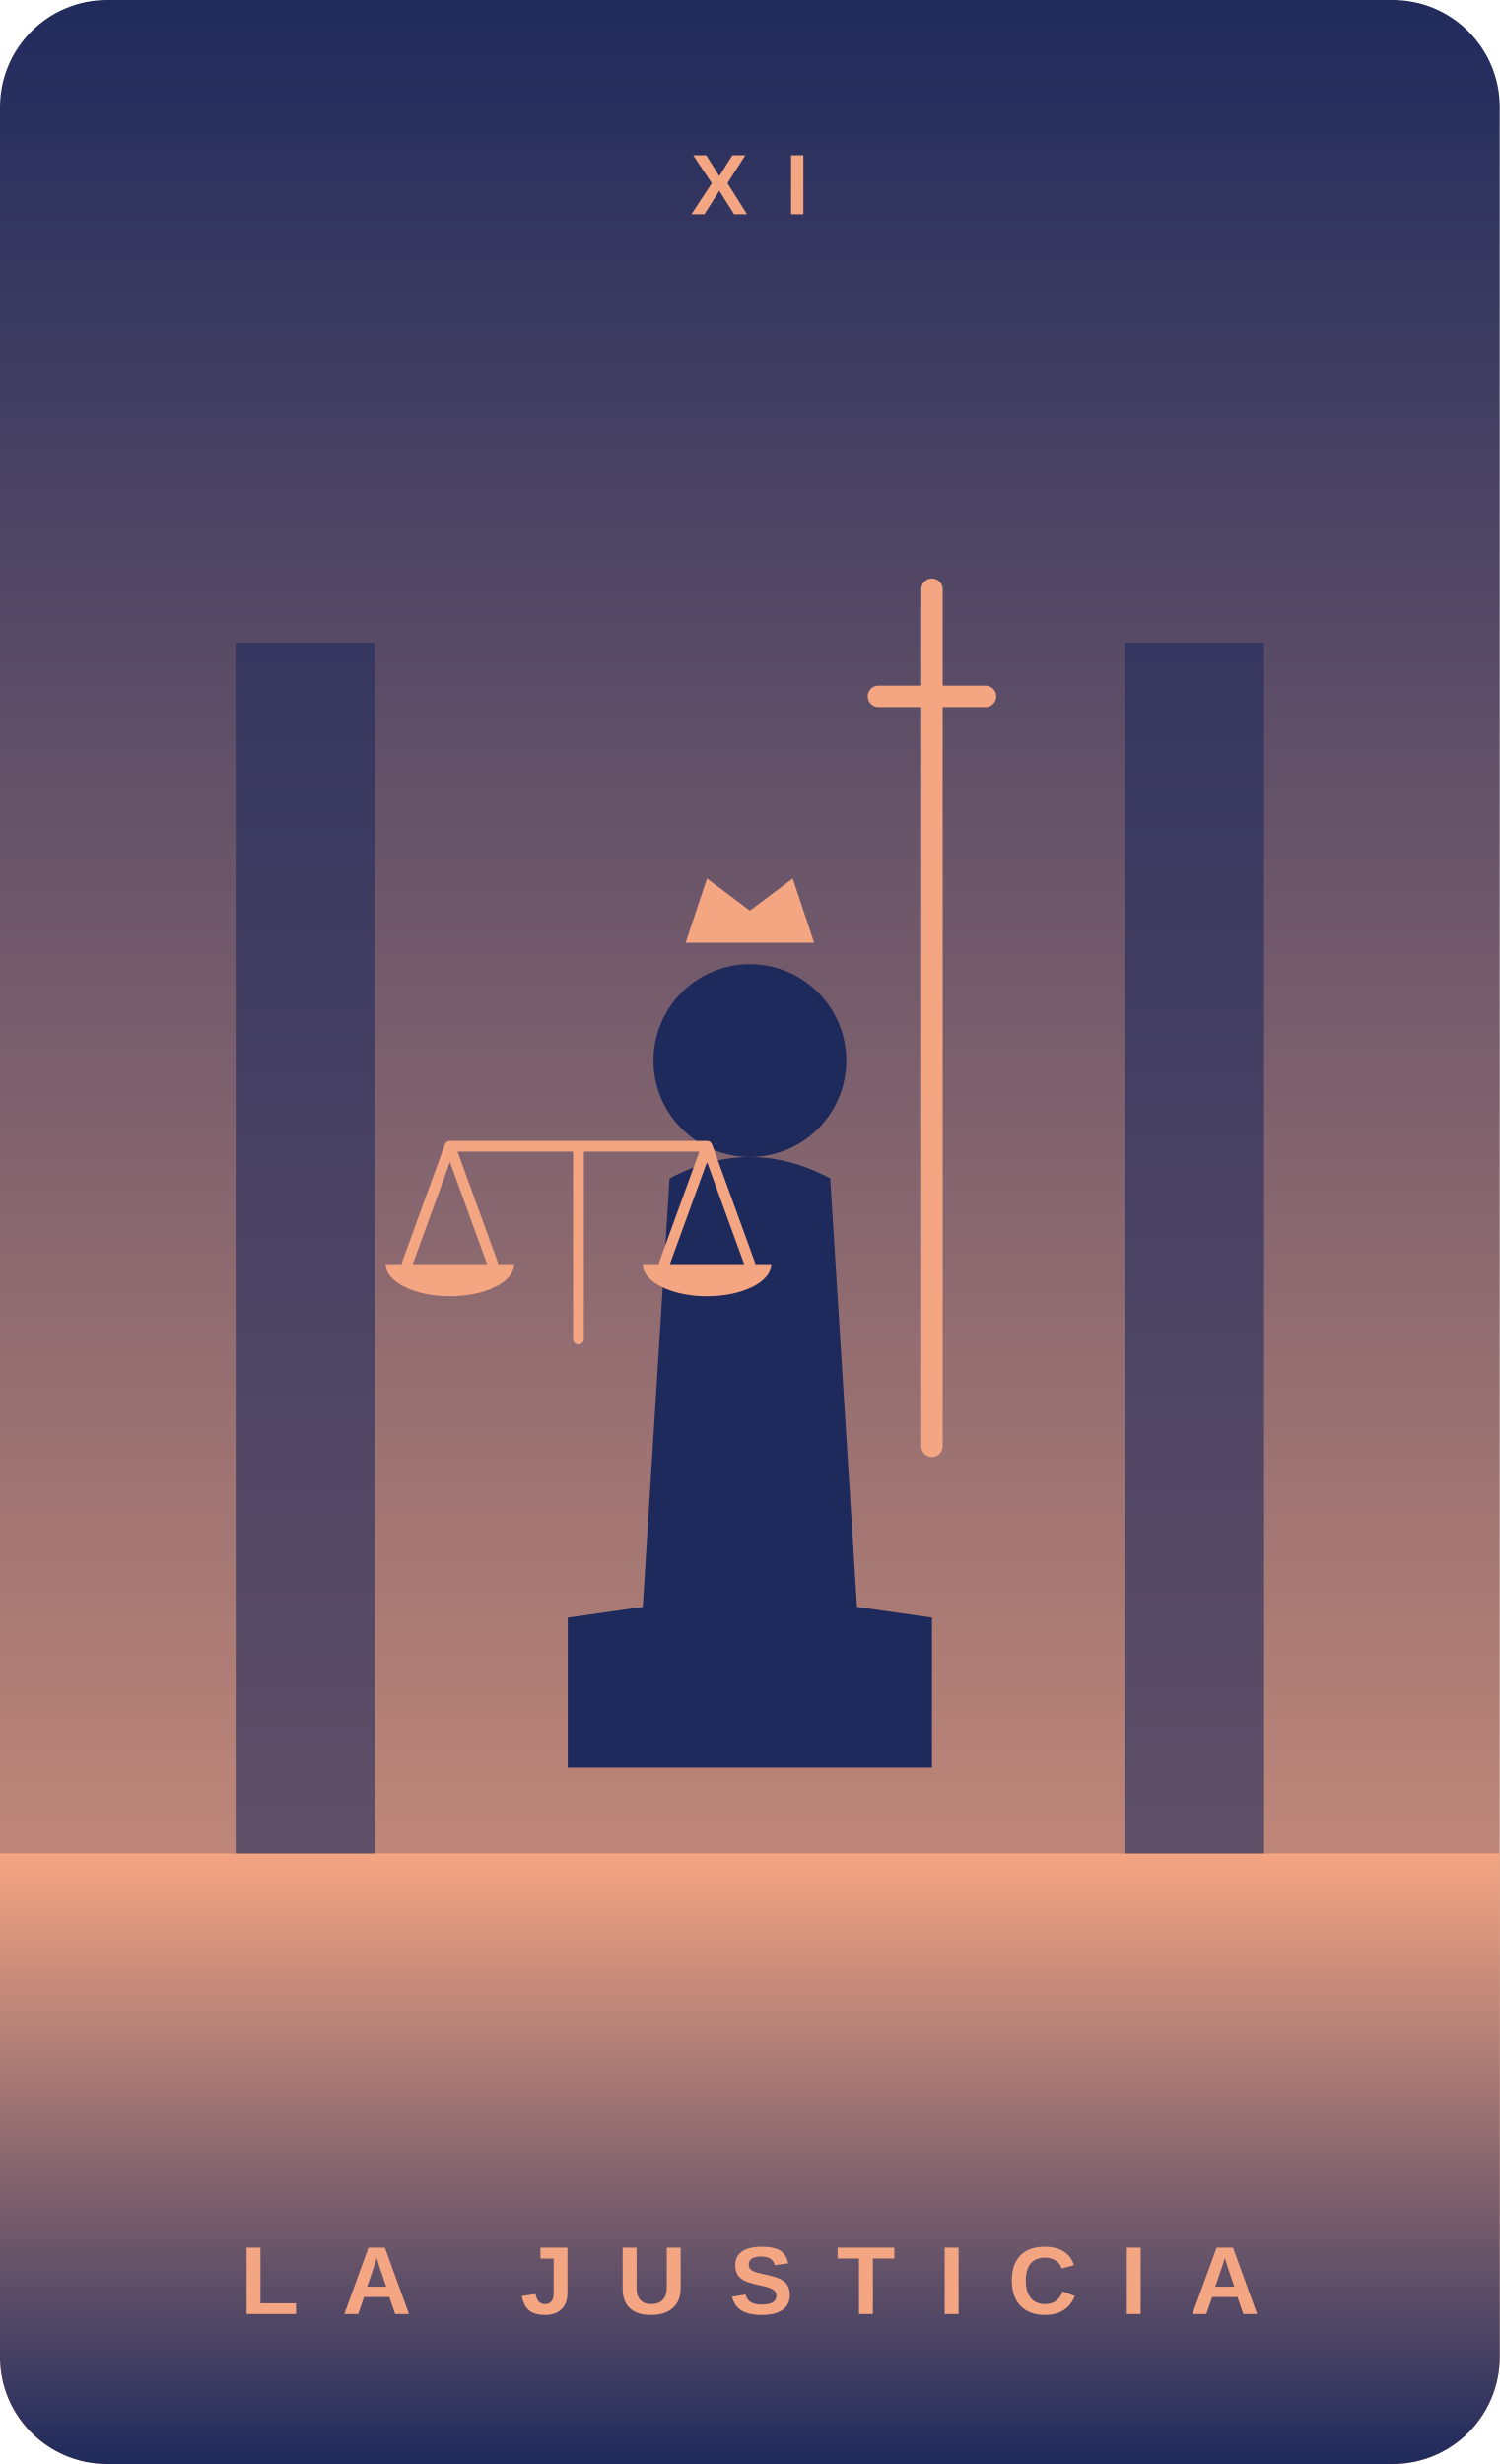
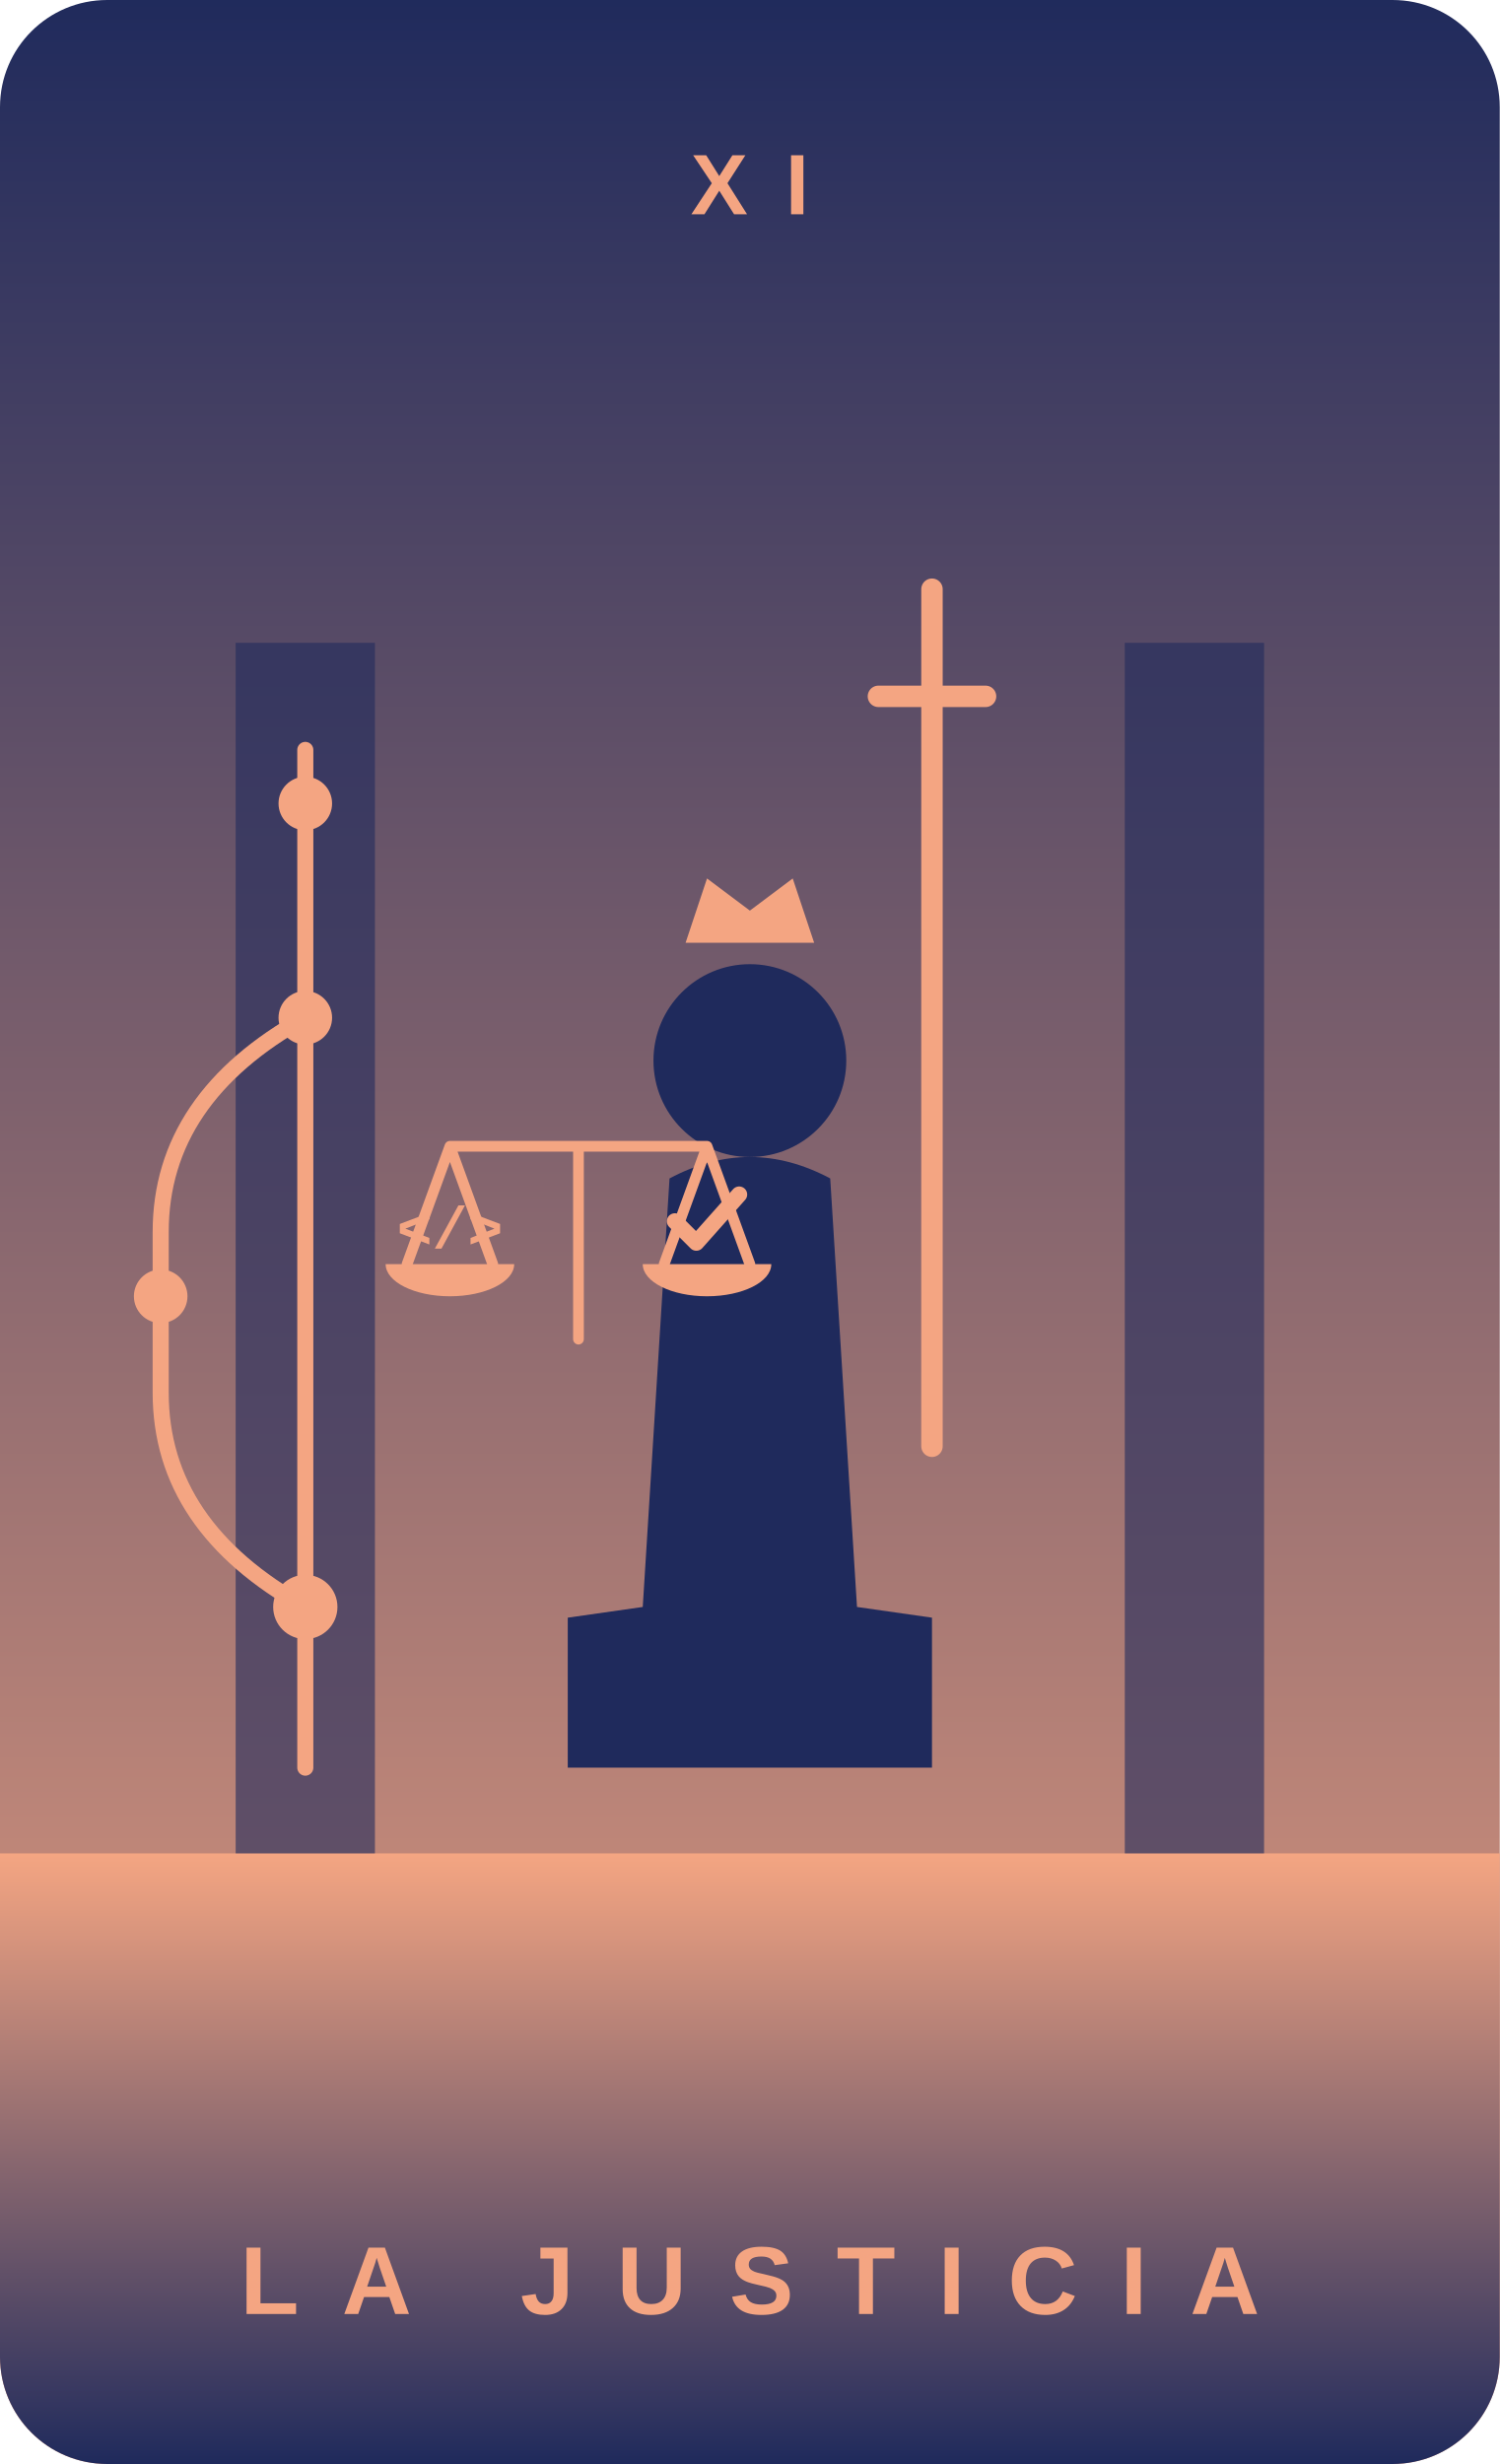
<svg xmlns="http://www.w3.org/2000/svg" viewBox="0 0 280 460" width="280" height="460">
  <defs>
    <linearGradient id="d" x1="0" y1="0" x2="0" y2="1">
      <stop offset="0" stop-color="#1f2a5c" />
      <stop offset="1" stop-color="#f4a582" />
    </linearGradient>
    <linearGradient id="d2" x1="0" y1="0" x2="0" y2="1">
      <stop offset="0" stop-color="#f4a582" />
      <stop offset="1" stop-color="#1f2a5c" />
    </linearGradient>
    <clipPath id="c">
      <rect width="280" height="460" rx="20" />
    </clipPath>
  </defs>
  <g clip-path="url(#c)">
    <rect width="280" height="460" fill="url(#d)" />
    <rect y="346" width="280" height="114" fill="url(#d2)" />
    <rect x="44" y="120" width="26" height="226" fill="#1f2a5c" opacity="0.6" />
    <rect x="210" y="120" width="26" height="226" fill="#1f2a5c" opacity="0.6" />
    <circle cx="140" cy="198.0" r="18.0" fill="#1f2a5c" />
    <path d="M125 220.0 Q140 212.0 155 220.0 L160 300 L174 302 L174 330 L106 330 L106 302 L120 300 Z" fill="#1f2a5c" />
    <path d="M174 270 V110 M164 130 H184" fill="none" stroke="#f4a582" stroke-width="4" stroke-linecap="round" stroke-linejoin="round" />
    <path d="M108 250 V214 M84 214 H132 M84 214 L76 236 M84 214 L92 236 M132 214 L124 236 M132 214 L140 236" fill="none" stroke="#f4a582" stroke-width="2" stroke-linecap="round" stroke-linejoin="round" />
    <path d="M72 236 a12 6 0 0 0 24 0 Z M120 236 a12 6 0 0 0 24 0 Z" fill="#f4a582" />
    <path d="M128 176 l4 -12 l8 6 l8 -6 l4 12 Z" fill="#f4a582" />
+     <text x="84" y="233" text-anchor="middle" fill="#f4a582" font-family="'Courier New', monospace" font-size="11" font-weight="bold">&lt;/&gt;</text>
+     <path d="M126 228 l4 4 l8 -9" fill="none" stroke="#f4a582" stroke-width="3" stroke-linecap="round" stroke-linejoin="round" />
+     <g fill="none" stroke="#f4a582" stroke-width="3" stroke-linecap="round">
+       <path d="M57 140 V330" />
+       <path d="M57 190 Q30 205 30 230 V260 Q30 285 57 300" />
+     </g>
+     <g fill="#f4a582">
+       <circle cx="57" cy="150" r="5" />
+       <circle cx="57" cy="190" r="5" />
+       <circle cx="30" cy="242" r="5" />
+       <circle cx="57" cy="300" r="6" />
+     </g>
    <text x="140" y="40" text-anchor="middle" fill="#f4a582" font-family="'Helvetica Neue', Arial, sans-serif" font-size="16" letter-spacing="7" font-weight="bold">XI</text>
    <text x="140" y="432" text-anchor="middle" fill="#f4a582" font-family="'Helvetica Neue', Arial, sans-serif" font-size="18" letter-spacing="8" font-weight="bold">LA JUSTICIA</text>
  </g>
</svg>
